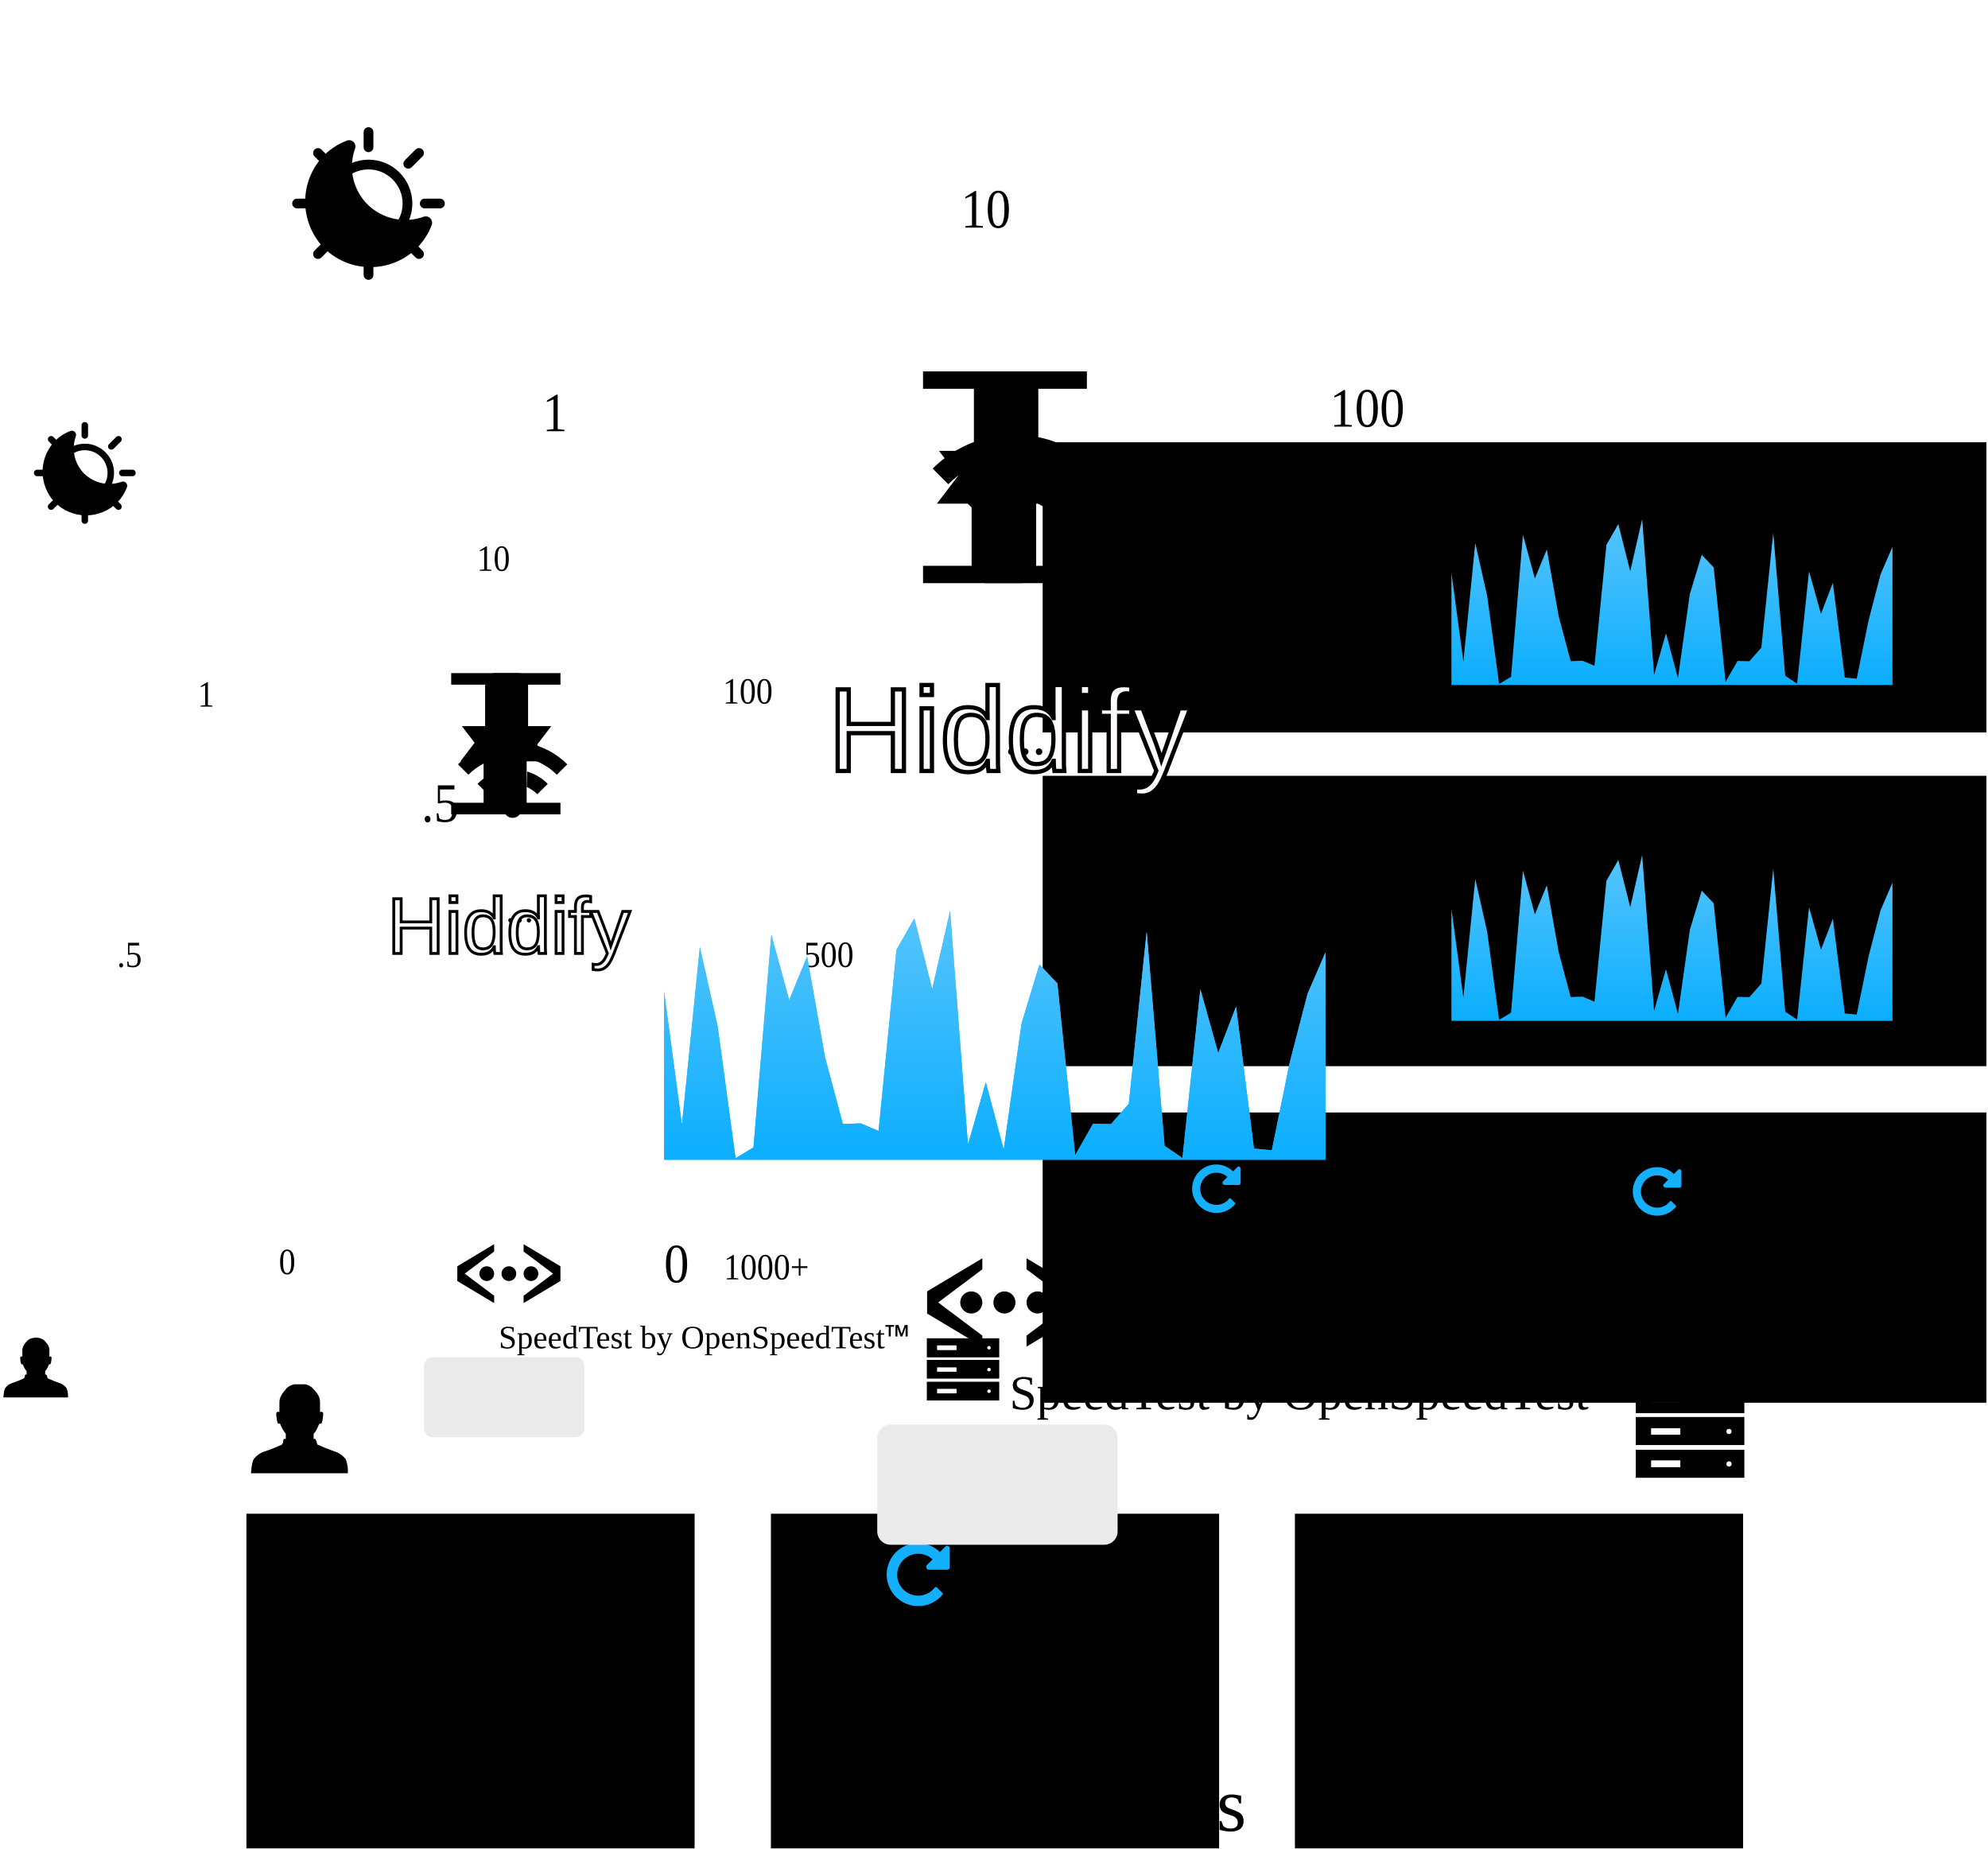
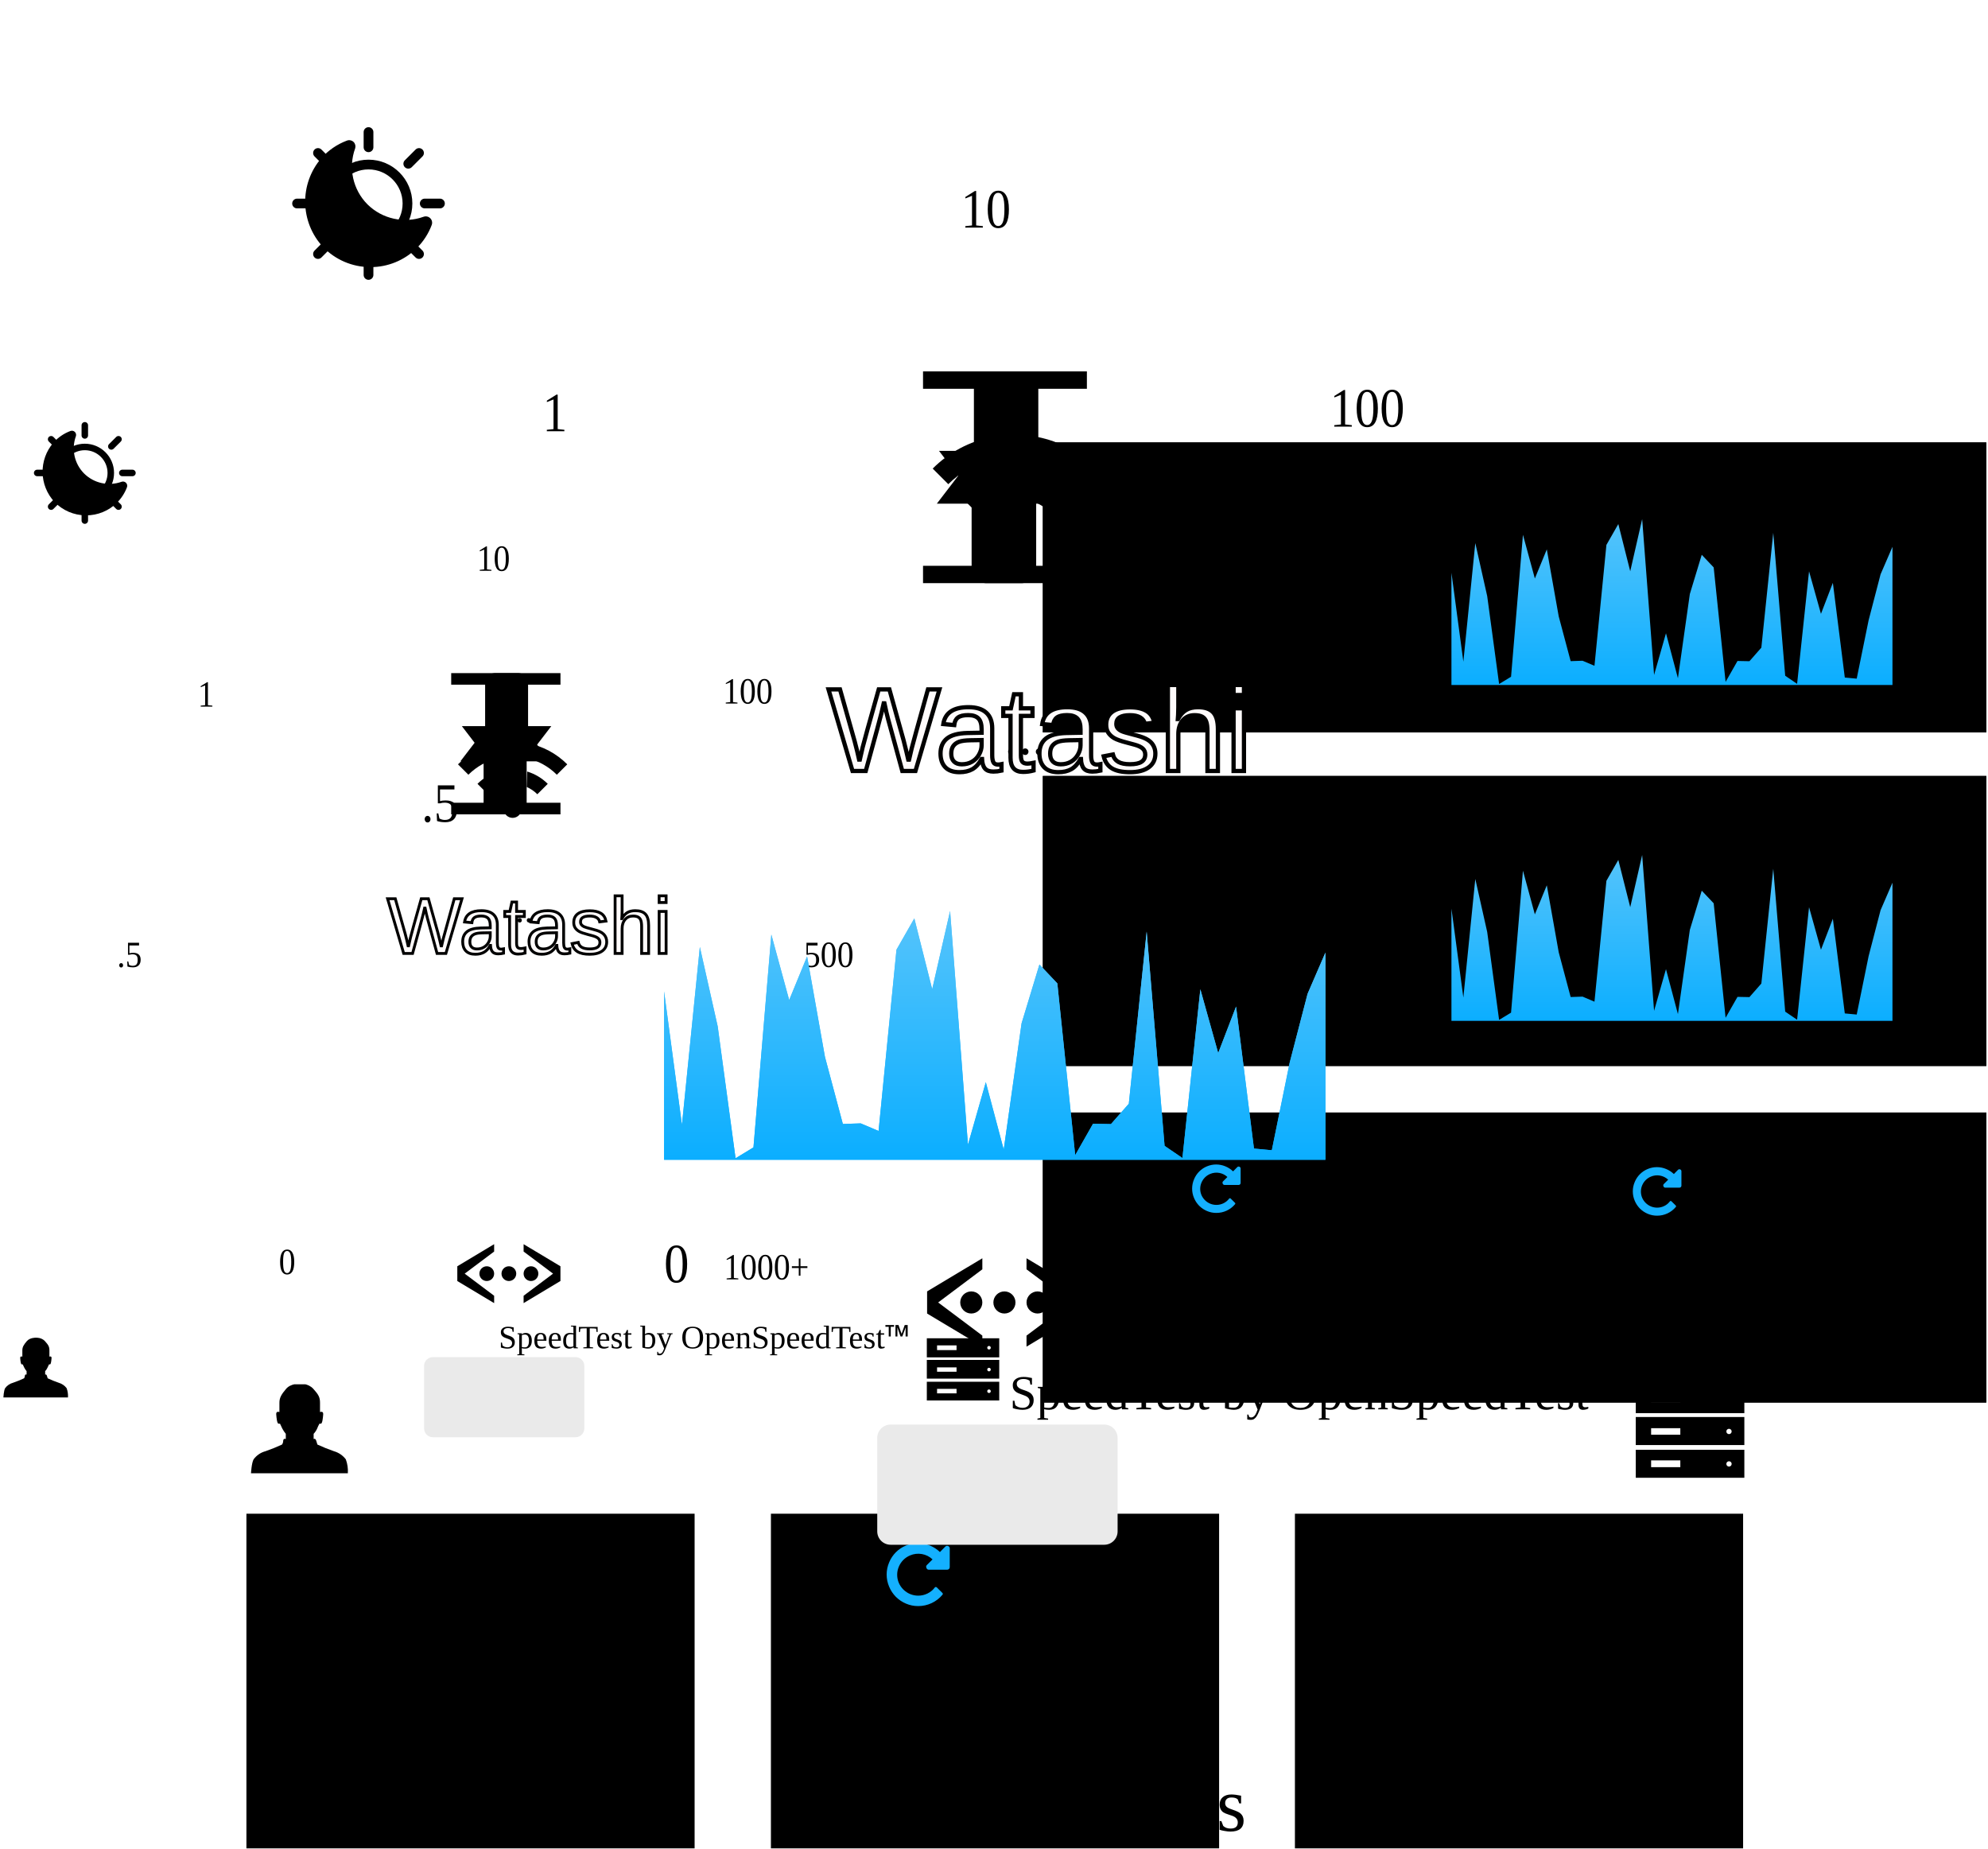
<svg xmlns="http://www.w3.org/2000/svg" xmlns:xlink="http://www.w3.org/1999/xlink" version="1.1" id="OpenSpeedtest" class="openSpeedtestApp">
  <symbol id="logo" viewBox="0 0 262.79 60">
-     <a target="_blank" href="https://github.com/hiddify/hiddify-manager/wiki">
-       <text style="fill: rgb(255, 251, 251); font-family: Arial, sans-serif; font-size: 28px; white-space: pre; stroke: rgb(0,0,0);stroke-width: 1px;" dx="92.854" dy="49.732">Hiddify</text>
+     <a target="_blank" href="https://watashi.cyou">
+       <text style="fill: rgb(255, 251, 251); font-family: Arial, sans-serif; font-size: 28px; white-space: pre; stroke: rgb(0,0,0);stroke-width: 1px;" dx="92.854" dy="49.732">Watashi</text>
      <rect fill="transparent" x="0" y="0" width="265" height="60" />
    </a>
  </symbol>
  <symbol id="mainGaugebg" viewBox="0 0 295.93 270.18">
    <path fill="none" d="M64.32,256.41a137,137,0,1,1,192.09-24.8l-.07.09a134.45,134.45,0,0,1-24.71,24.71" />
  </symbol>
  <symbol id="mainGaugeBlue" viewBox="0 0 295.93 270.18">
    <path fill="none" d="M64.32,256.41a137,137,0,1,1,192.09-24.8l-.07.09a134.45,134.45,0,0,1-24.71,24.71" />
  </symbol>
  <symbol id="mainGaugeWhite" viewBox="0 0 295.93 270.18">
    <path fill="none" d="M64.32,256.41a137,137,0,1,1,192.09-24.8l-.07.09a134.45,134.45,0,0,1-24.71,24.71" />
  </symbol>
  <symbol id="oDoMeter" viewBox="0 0 295.93 270.18">
    <text transform="translate(76.34 264.28) scale(0.9 1)">0</text>
    <text transform="translate(23.81 164.6) scale(0.9 1)">.5</text>
    <text transform="translate(50.01 80.11) scale(0.9 1)">1</text>
    <text transform="translate(140.58 36.04) scale(0.9 1)">10</text>
    <text transform="translate(220.43 79.11) scale(0.9 1)">100</text>
    <text transform="translate(246.71 164.6) scale(0.9 1)">500</text>
    <text id="oDoTopSpeed" class="oDoTop-Speed" transform="translate(220.71 265.99) scale(0.9 1)">1000+</text>
    <text id="oDoLiveSpeed" class="oDoLive-Speed" transform="translate(150 150) scale(1 1)">...</text>
    <text id="oDoLiveStatus" class="oDoLive-Status" transform="translate(151 170) scale(1 1)" />
  </symbol>
  <symbol id="progressBar" viewBox="0 0 293.53 18.38">
    <defs>
      <symbol id="personLeft" class="uiBg" viewBox="0 0 33.46 30.9">
        <path d="M32.7,4.8a7.81,7.81,0,0,1-4.1,2.8,61.42,61.42,0,0,0-5.7,2.3s-.1.3-.4,1.3-.9.6-.9.6v1.8a6.15,6.15,0,0,1,1.2,1.8,14.72,14.72,0,0,0,.8,1.7h.5c.5,0,.7,1.9.8,3.2s-1.1.8-1.1.8v3.2c0,1.9-.5,2.8-2.3,4.8s-4.7,1.8-4.7,1.8-3.1.1-4.7-1.8-2.3-3-2.3-4.8V21.1s-1.2.5-1.1-.8.3-3.2.8-3.2H10s.3-.6.8-1.7A9.62,9.62,0,0,1,12,13.6V11.8s-.8.4-.9-.6a2.26,2.26,0,0,0-.4-1.3A61.42,61.42,0,0,0,5,7.6,7.41,7.41,0,0,1,.9,4.8C.2,3.6,0,0,0,0H33.4A11.7,11.7,0,0,1,32.7,4.8Z" />
      </symbol>
      <symbol id="progressElement" class="uiBg" viewBox="0 0 409.31 10.48">
        <line id="progressbg" class="progressbg" x1="5" y1="5" x2="405" y2="5" />
      </symbol>
      <symbol id="doc" class="uiBg" viewBox="0 0 36.8 31.6">
        <path d="M0,31.6V21.9H36.8v9.7Zm15.1-6H5.2V28h9.9Zm16.5.3a.9.9,0,1,0,.9.9A.9.9,0,0,0,31.6,25.9Z" />
        <path d="M0,20.6V11.1H36.8v9.5Zm15.1-6H5.2v2.2h9.9Zm16.5.2a.9.9,0,1,0,.9.9A.9.9,0,0,0,31.6,14.8Z" />
        <path d="M0,9.5V0H36.8V9.5ZM15.1,3.6H5.2V5.9h9.9Zm16.5.2a.9.9,0,1,0,.9.9A.9.9,0,0,0,31.6,3.8Z" />
      </symbol>
    </defs>
    <g id="Progress">
      <g>
        <use width="33.46" height="30.9" transform="matrix(0.57, 0, 0, -0.57, 0, 17.49)" xlink:href="#personLeft" />
        <use width="409.31" height="10.48" transform="matrix(0.57, 0, 0, -0.57, 28.35, 13.39)" xlink:href="#progressElement" />
        <use width="36.8" height="31.6" transform="matrix(0.58, 0, 0, -0.58, 272.2, 18.38)" xlink:href="#doc" />
      </g>
    </g>
  </symbol>
  <symbol id="upSymbol" viewBox="0 0 32.21 41.62">
    <g>
      <path d="M2.71,26H9.55V38.55a2.93,2.93,0,0,0,2.78,3.07h7.13a2.94,2.94,0,0,0,2.78-3.07V26h6.84L15.89,8.8Z" />
      <rect width="32.21" height="3.41" />
    </g>
  </symbol>
  <symbol id="downSymbol" viewBox="0 0 32.21 41.62">
    <g>
      <path d="M29.51,15.62H22.66V3.08A2.94,2.94,0,0,0,19.88,0H12.76A2.94,2.94,0,0,0,10,3.08V15.62H3.14l13.18,17.2Z" />
      <rect y="38.21" width="32.21" height="3.41" />
    </g>
  </symbol>
  <symbol id="resultCard" viewBox="0 0 278.13 85.49">
    <g>
      <rect width="278.13" height="85.49" />
    </g>
  </symbol>
  <symbol id="resultCardMob" viewBox="0 0 88.1 65.79">
    <g>
      <rect width="88.1" height="65.79" />
    </g>
  </symbol>
  <symbol id="downloadRc1" viewBox="0 0 66.93 13.85">
    <g>
      <text transform="translate(0 10.52)" class="rtext">DOWNLOAD</text>
    </g>
  </symbol>
  <symbol id="uploadRc2" viewBox="0 0 46.73 13.85">
    <g>
      <text transform="translate(0 10.52)" class="rtext">UPLOAD</text>
    </g>
  </symbol>
  <symbol id="pingSymbol" viewBox="0 0 14.28 14.28">
    <g>
      <path d="M13.92.64a.55.55,0,0,0-.65.13L12.06,2A7.21,7.21,0,0,0,9.79.52a7,7,0,0,0-5.42,0,7,7,0,0,0-3.8,3.8,7,7,0,0,0,0,5.54,7.23,7.23,0,0,0,1.52,2.28,7.25,7.25,0,0,0,2.28,1.53,6.89,6.89,0,0,0,2.77.56,7.12,7.12,0,0,0,5.5-2.57.31.31,0,0,0,.07-.21.23.23,0,0,0-.09-.19L11.35,10a.36.36,0,0,0-.24-.09.27.27,0,0,0-.21.11,4.61,4.61,0,0,1-1.67,1.37,4.68,4.68,0,0,1-2.09.48,4.75,4.75,0,0,1-3.36-1.39A4.84,4.84,0,0,1,2.76,9a4.68,4.68,0,0,1-.38-1.85A4.63,4.63,0,0,1,2.76,5.3,4.74,4.74,0,0,1,5.3,2.76a4.72,4.72,0,0,1,5.09.9L9.1,4.94A.54.54,0,0,0,9,5.58.56.56,0,0,0,9.52,6h4.17a.61.61,0,0,0,.42-.17.57.57,0,0,0,.17-.42V1.19a.56.56,0,0,0-.36-.55Z" style="fill: #14b0fe" />
    </g>
  </symbol>
  <symbol id="pingRc3" viewBox="0 0 28.43 13.85">
    <g>
      <text transform="translate(0 10.52)" class="rtext">PING</text>
    </g>
  </symbol>
  <symbol id="jitterRc3" viewBox="0 0 39.95 13.85">
    <text class="rtext" transform="translate(0 9.64)">JITTER</text>
  </symbol>
  <symbol id="downResultC1" viewBox="0 0 53.35 39.8">
    <text id="downResult" transform="translate(0 20.07)" class="rtextnum">---</text>
    <text x="0" y="35" class="rtextmbms">Mbps</text>
  </symbol>
  <symbol id="upResultC2" viewBox="0 0 53.35 39.8">
    <text id="upRestxt" transform="translate(0 20.07)" class="rtextnum">---</text>
    <text x="0" y="36.09" class="rtextmbms">Mbps</text>
  </symbol>
  <symbol id="pingResultC3" viewBox="0 0 40.01 39.79">
    <text transform="translate(0 20.07)" id="pingResult" class="rtextnum">--</text>
    <text x="0" y="35" class="rtextmbms">ms</text>
  </symbol>
  <symbol id="jitterResultC3" viewBox="0 0 21.99 39.79">
    <text id="jitterDesk" transform="translate(2.33 20.07)" class="rtextnum">--</text>
    <text x="2" y="35" xml:space="preserve" class="rtextmbms">ms</text>
  </symbol>
  <symbol style="fill: url(#gradient)" id="graphc1" viewBox="0 0 200 100">
    <polygon points="0,50 0.00,16.91 3.51,43.13 7.03,8.17 10.54,23.80 14.05,49.71 17.57,47.57 21.08,5.73 24.59,18.61 28.11,10.03 31.62,29.77 35.14,42.97 38.65,42.85 42.16,44.34 45.68,8.71 49.19,2.56 52.70,16.48 56.22,1.10 59.73,47.04 63.24,34.75 66.76,48.00 70.27,23.19 73.78,11.62 77.30,15.34 80.81,49.09 84.32,42.92 87.84,42.99 91.35,38.99 94.86,5.15 98.38,47.27 101.89,49.66 105.41,16.49 108.92,29.03 112.43,19.89 115.95,47.80 119.46,48.13 122.97,30.92 126.49,17.38 130.00,9.27 130,50" class="line" />
  </symbol>
  <symbol style="fill: url(#gradient)" id="graphc2" viewBox="0 0 200 100">
    <polygon points="0,50 0.00,16.91 3.51,43.13 7.03,8.17 10.54,23.80 14.05,49.71 17.57,47.57 21.08,5.73 24.59,18.61 28.11,10.03 31.62,29.77 35.14,42.97 38.65,42.85 42.16,44.34 45.68,8.71 49.19,2.56 52.70,16.48 56.22,1.10 59.73,47.04 63.24,34.75 66.76,48.00 70.27,23.19 73.78,11.62 77.30,15.34 80.81,49.09 84.32,42.92 87.84,42.99 91.35,38.99 94.86,5.15 98.38,47.27 101.89,49.66 105.41,16.49 108.92,29.03 112.43,19.89 115.95,47.80 119.46,48.13 122.97,30.92 126.49,17.38 130.00,9.27 130,50" class="line2" />
  </symbol>
  <symbol id="jitterMob" viewBox="0 0 58.1 35.77">
    <text id="pingMobres" transform="translate(11.07 18.05)" class="rtextnum">--</text>
    <text x="-8" y="33.46" class="rtextmbms">Jitter</text>
    <text id="JitterResultMon" x="17" y="33.46" class="jitter-Mob">--</text>
    <text id="JitterResultms" x="36" y="33.46" class="rtextmbms">ms</text>
  </symbol>
  <symbol id="settings" viewBox="0 0 100 125">
    <rect fill="transparent" x="0" y="25" width="100" height="50" />
    <path d="M36.43,29.64,9.29,50,36.43,70.36v6.78L2.5,56.79V43.21L36.43,22.86Z" />
    <path d="M63.57,70.36,90.71,50,63.57,29.64V22.86L97.5,43.21V56.79L63.57,77.14Z" />
    <circle cx="29.64" cy="50" r="6.79" />
    <circle cx="50" cy="50" r="6.79" />
    <circle cx="70.36" cy="50" r="6.79" />
  </symbol>
  <symbol id="playButton" style="fill: #eaeaea" viewBox="0 0 191.255 191.255">
    <rect width="180" height="90" rx="10" ry="10" class="startButton" />
    <text class="buttonTxt" x="90" y="60">Start</text>
  </symbol>
  <symbol id="introProgress" viewBox="0 0 409.31 10.48">
    <line x1="5" y1="5" x2="405" y2="5" />
  </symbol>
  <symbol id="ConnectError" viewBox="0 0 489.6 489.6">
    <a target="_blank" href="https://openspeedtest.com/FAQ.php?ref=NetworkError">
      <g>
        <g>
          <path d="M179.6,235.6c-33.7,10.3-65.5,28.5-92.2,55.1l46.6,46.6c13.9-13.9,30.1-24.8,47.6-32.5L179.6,235.6z" />
          <path d="M175.8,109C111.3,122,49.9,153.4,0,203.3l46.6,46.6c37.5-37.5,83.1-61.9,131.2-73.7L175.8,109z" />
          <path d="M313.8,109l-2,67.3c48.1,11.8,93.7,36.2,131.2,73.7l46.6-46.6C439.8,153.4,378.3,122,313.8,109z" />
          <path d="M307.9,304.8c17.5,7.7,33.7,18.6,47.7,32.6l46.6-46.6c-26.6-26.6-58.5-44.9-92.2-55.2L307.9,304.8z" />
        </g>
        <circle cx="244.8" cy="403.2" r="40" />
        <g>
          <path d="M260.6,330.4h-31.7c-8.3,0-15.1-6.6-15.3-14.9L206,62.2c-0.3-8.6,6.7-15.8,15.3-15.8h47c8.6,0,15.6,7.1,15.3,15.8                  l-7.7,253.3C275.7,323.8,268.9,330.4,260.6,330.4z" />
        </g>
      </g>
    </a>
  </symbol>
  <symbol class="Your-IP" viewBox="0 0 300 299.12">
    <text id="YourIP" transform="translate(140 228) scale(.8 .8)">SpeedTest by OpenSpeedTest™️</text>
  </symbol>
  <symbol id="light" viewBox="0 0 512 512">
    <g>
      <path d="M256,108.936c-81.091,0-147.064,65.973-147.064,147.064S174.909,403.064,256,403.064S403.064,337.091,403.064,256         S337.091,108.936,256,108.936z M256,370.383c-63.071,0-114.383-51.312-114.383-114.383c0-63.071,51.312-114.383,114.383-114.383         c63.071,0,114.383,51.312,114.383,114.383C370.383,319.071,319.071,370.383,256,370.383z" />
      <path d="M256,83.708c9.024,0,16.34-7.316,16.34-16.34V16.34C272.34,7.316,265.024,0,256,0c-9.024,0-16.34,7.316-16.34,16.34         v51.027C239.66,76.391,246.976,83.708,256,83.708z" />
      <path d="M256,428.292c-9.024,0-16.34,7.316-16.34,16.34v51.027c0,9.024,7.316,16.34,16.34,16.34c9.024,0,16.34-7.316,16.34-16.34         v-51.027C272.34,435.609,265.024,428.292,256,428.292z" />
      <path d="M111.062,134.171c6.38,6.381,16.727,6.381,23.109,0c6.381-6.38,6.381-16.727,0-23.109L98.089,74.981         c-6.38-6.381-16.727-6.381-23.109,0c-6.381,6.38-6.381,16.727,0,23.109L111.062,134.171z" />
      <path d="M400.938,377.829c-6.38-6.381-16.727-6.38-23.109,0c-6.381,6.38-6.381,16.727,0,23.109l36.081,36.082         c6.38,6.382,16.727,6.382,23.109,0c6.382-6.38,6.382-16.727,0-23.109L400.938,377.829z" />
      <path d="M83.708,256c0-9.024-7.316-16.34-16.34-16.34H16.34C7.316,239.66,0,246.976,0,256c0,9.024,7.316,16.34,16.34,16.34         h51.027C76.391,272.34,83.708,265.024,83.708,256z" />
      <path d="M495.66,239.66h-51.027c-9.024,0-16.34,7.316-16.34,16.34c0,9.024,7.316,16.34,16.34,16.34h51.027         c9.024,0,16.34-7.316,16.34-16.34C512,246.976,504.684,239.66,495.66,239.66z" />
      <path d="M111.062,377.829l-36.081,36.082c-6.381,6.382-6.381,16.727,0,23.109c6.38,6.382,16.727,6.383,23.109,0l36.081-36.082         c6.381-6.381,6.381-16.727,0-23.109C127.79,371.447,117.443,371.447,111.062,377.829z" />
      <path d="M400.938,134.171l36.081-36.082c6.382-6.381,6.382-16.727,0-23.109c-6.38-6.381-16.727-6.381-23.109,0l-36.081,36.082         c-6.381,6.381-6.381,16.727,0,23.109C384.21,140.552,394.557,140.553,400.938,134.171z" />
    </g>
    <rect fill="none" width="512" cursor="pointer" pointer-events="visible" height="512" />
  </symbol>
  <symbol id="dark" viewBox="0 0 1024 1024">
    <path d="M524.8 938.667h-4.267a439.893 439.893 0 0 1-313.173-134.4 446.293 446.293 0 0 1-11.093-597.333 432.213 432.213 0 0 1 170.667-116.907 42.667 42.667 0 0 1 45.227 9.387 42.667 42.667 0 0 1 10.24 42.667 358.4 358.4 0 0 0 82.773 375.893 361.387 361.387 0 0 0 376.747 82.773 42.667 42.667 0 0 1 54.187 55.04A433.493 433.493 0 0 1 836.267 810.667a438.613 438.613 0 0 1-311.467 128z" />
  </symbol>
  <a id="resultsData">
    <svg class="Desktop" viewBox="0 0 586 346">
      <g id="UI-Desk">
        <use id="mainGaugebg-Desk" class="main-Gaugebg" xlink:href="#mainGaugebg" x="10.28" y="36.11" width="273.94" height="245.39" />
        <use id="mainGaugeBlue-Desk" class="main-GaugeBlue" xlink:href="#mainGaugeBlue" x="10.28" y="36.11" width="273.94" height="245.39" />
        <use id="mainGaugeWhite-Desk" class="main-GaugeWhite" xlink:href="#mainGaugeWhite" x="10.28" y="36.11" width="273.94" height="245.39" />
        <use xlink:href="#resultCard" class="Cards" x="307.4" y="31" width="278.1" height="85.5">
						</use>
        <use xlink:href="#resultCard" class="Cards" x="307.4" y="129.3" width="278.1" height="85.5">
						</use>
        <use xlink:href="#resultCard" class="Cards" x="307.4" y="228.5" width="278.1" height="85.5">
						</use>
        <use id="downSymbolDesk" xlink:href="#downSymbol" class="Desktop" x="133" y="99" width="32.21" height="41.62" />
        <use id="upSymbolDesk" xlink:href="#upSymbol" class="Desktop" x="133" y="99" width="32.21" height="41.62" />
        <use id="ConnectErrorDesk" xlink:href="#ConnectError" class="ConnectError" x="135" y="107.8" width="32.21" height="41.62" />
        <use class="oDo-Meter" xlink:href="#oDoMeter" x="10.28" y="36.11" width="273.94" height="245.39" />
        <use xlink:href="#progressBar" x="1" y="295" width="293.53" height="18.38" />
        <use id="progressStatus-Desk" class="intro-Progress" xlink:href="#introProgress" x="29" y="295" width="234" height="21" />
        <use xlink:href="#downloadRc1" x="335.05" y="50.28" width="67" height="16">
						</use>
        <use xlink:href="#uploadRc2" x="345.33" y="145.2" width="47" height="16">
						</use>
        <use xlink:href="#pingSymbol" x="351.4" y="243.8" width="14.3" height="14.4" />
        <use xlink:href="#pingSymbol" x="481.3" y="244.6" width="14.33" height="14.4" />
        <use xlink:href="#pingRc3" x="367.01" y="244.68" width="28" height="16">
						</use>
        <use xlink:href="#jitterRc3" x="495.61" y="246.3" width="39.95" height="13.85">
						</use>
        <use xlink:href="#upSymbol" class="Symbol" x="329" y="146.5" width="11.8" height="13.9" />
        <use xlink:href="#downSymbol" class="Symbol" x="318.7" y="51.9" width="11.8" height="13.8" />
        <use xlink:href="#graphc2" x="427.84" y="134" width="200" height="135">
						</use>
        <use xlink:href="#graphc1" x="427.84" y="35" width="200" height="135">
						</use>
        <use xlink:href="#downResultC1" x="298" y="67.21" width="200" height="45.1">
						</use>
        <use xlink:href="#upResultC2" x="298" y="162.13" width="200" height="45.1">
						</use>
        <use xlink:href="#pingResultC3" x="303.73" y="261.55" width="200" height="45.1">
						</use>
        <use xlink:href="#jitterResultC3" x="420.04" y="262.17" width="200" height="45.1">
						</use>
      </g>
      <g id="intro-Desk">
        <use id="logo-Desk" xlink:href="#logo" x="35" y="140" width="222.8" height="50.22" />
        <use id="deskStart" class="deskStart" xlink:href="#mainGaugebg" x="10.28" y="36.11" width="273.94" height="245.39" />
        <use xlink:href="#resultCard" class="Cards" x="307.4" y="31" width="278.1" height="85.5" />
        <use xlink:href="#resultCard" class="Cards" x="307.4" y="228.5" width="278.1" height="85.5" />
        <use xlink:href="#resultCard" class="Cards" x="307.4" y="129.3" width="278.1" height="85.5" />
        <use xlink:href="#downloadRc1" x="335.05" y="50.28" width="67" height="16">
						</use>
        <use xlink:href="#uploadRc2" x="345.33" y="145.2" width="47" height="16">
						</use>
        <use xlink:href="#pingSymbol" x="351.4" y="243.8" width="14.3" height="14.4" />
        <use xlink:href="#pingSymbol" x="481.3" y="244.6" width="14.33" height="14.4" />
        <use xlink:href="#pingRc3" x="367.01" y="244.68" width="28" height="16">
						</use>
        <use xlink:href="#jitterRc3" x="495.61" y="246.3" width="39.95" height="13.85">
						</use>
        <use xlink:href="#upSymbol" class="Symbol" x="329" y="146.5" width="11.8" height="13.9" />
        <use xlink:href="#downSymbol" class="Symbol" x="318.7" y="51.9" width="11.8" height="13.8" />
        <use xlink:href="#graphc2" x="427.84" y="134" width="200" height="135">
						</use>
        <use xlink:href="#graphc1" x="427.84" y="35" width="200" height="135">
						</use>
        <use xlink:href="#downResultC1" x="298" y="67.21" width="200" height="45.1">
						</use>
        <use xlink:href="#upResultC2" x="298" y="162.13" width="200" height="45.1">
						</use>
        <use xlink:href="#pingResultC3" x="303.73" y="261.55" width="200" height="45.1">
						</use>
        <use xlink:href="#jitterResultC3" x="420.04" y="262.17" width="200" height="45.1">
						</use>
        <use id="nightmode" class="darkmode" xlink:href="#dark" x="10" y="25" width="30" height="30" />
        <use id="daymode" class="darkmode" xlink:href="#light" x="10" y="25" width="30" height="30" />
        <use id="startButtonDesk" class="startButton" xlink:href="#playButton" x="125" y="300.6" width="50.2" height="50.2">
						</use>
        <use id="settingsDesk" class="Startsettings" xlink:href="#settings" x="100" y="260" width="100" height="40">
						</use>
        <use class="Desktop" id="ipDesk" xlink:href="#YourIP" x="7" y="70" />
      </g>
    </svg>
    <svg class="Mobile" viewBox="0 0 295.9 363.3">
      <g id="UI-Mob">
        <use id="mainGaugebg-Mob" class="main-Gaugebg" xlink:href="#mainGaugebg" x="11.18" y="12" width="273.94" height="245.39" />
        <use id="mainGaugeBlue-Mob" class="main-GaugeBlue" xlink:href="#mainGaugeBlue" x="11.18" y="12" width="273.94" height="245.39" />
        <use id="mainGaugeWhite-Mob" class="main-GaugeWhite" xlink:href="#mainGaugeWhite" x="11.18" y="12" width="273.94" height="245.39" />
        <use xlink:href="#resultCardMob" class="Cards" x="1" y="297.52" width="88.1" height="65.8">
						</use>
        <use xlink:href="#resultCardMob" class="Cards" x="104.1" y="297.52" width="88.1" height="65.8">
						</use>
        <use xlink:href="#resultCardMob" class="Cards" x="207.1" y="297.52" width="88.1" height="65.8">
						</use>
        <use id="upSymbolMob" xlink:href="#upSymbol" class="Mobile" x="134" y="73" width="32.21" height="41.62" />
        <use id="downSymbolMob" xlink:href="#downSymbol" class="Mobile" x="134" y="73" width="32.21" height="41.62" />
        <use id="ConnectErrorMob" xlink:href="#ConnectError" class="ConnectError" x="135.9" y="74.02" width="32.21" height="41.62" />
        <use class="oDo-Meter" xlink:href="#oDoMeter" x="11.18" y="12" width="273.94" height="245.39" />
        <use xlink:href="#progressBar" x="1.9" y="272.08" width="293.53" height="18.38" />
        <use id="progressStatus-Mob" class="intro-Progress" xlink:href="#introProgress" x="29" y="272" width="234.5" height="21.5" />
        <use xlink:href="#downloadRc1" x="22.36" y="301.63" width="60" height="15">
						</use>
        <use xlink:href="#uploadRc2" x="237.51" y="301.64" width="42" height="15">
						</use>
        <use xlink:href="#pingRc3" x="143.88" y="301.72" width="26" height="15">
						</use>
        <use xlink:href="#upSymbol" class="Symbol" x="221.8" y="303.42" width="12.3" height="10.6" />
        <use xlink:href="#downSymbol" class="Symbol" x="7.7" y="303.42" width="10.6" height="12.4" />
        <use xlink:href="#pingSymbol" x="126.8" y="303.32" width="12.5" height="12.4" />
        <use id="graphMob1" xlink:href="#graphc1" x="83.1" y="160.45" width="200" height="135">
						</use>
        <use id="graphMob2" xlink:href="#graphc2" x="83.1" y="160.45" width="200" height="135">
						</use>
        <use xlink:href="#jitterMob" x="71.14" y="317.65" width="200" height="45.1">
						</use>
        <use xlink:href="#upResultC2" x="182" y="317.67" width="200" height="45.1">
						</use>
        <use xlink:href="#downResultC1" x="-25" y="317.64" width="200" height="45.1">
						</use>
      </g>
      <g id="intro-Mob">
        <use id="nightmode-Mob" class="darkmode" xlink:href="#dark" x="10" y="25" width="30" height="30" />
        <use id="daymode-Mob" class="darkmode" xlink:href="#light" x="10" y="25" width="30" height="30" />
        <use id="logo-Desk" xlink:href="#logo" x="38" y="110" width="218.8" height="50.22" />
        <use id="deskStartMob" class="deskStart" xlink:href="#mainGaugebg" x="11.18" y="12" width="273.94" height="245.39" />
        <use id="startButtonMob" class="startButton" xlink:href="#playButton" x="125" y="280" width="50.2" height="50.2">
						</use>
        <use id="settingsMob" class="Startsettings" xlink:href="#settings" x="100" y="240" width="100" height="40">
						</use>
        <use class="Mobile" id="ipMob" xlink:href="#YourIP" x="11" y="49" />
      </g>
    </svg>
  </a>
  <linearGradient id="gradient" x1="0%" y1="0%" x2="0%" y2="100%">
    <stop offset="0%" stop-color="#56c4fb" />
    <stop offset="100%" stop-color="#0baeff" />
  </linearGradient>
  <radialGradient id="RadialGradient1">
    <stop offset="0%" stop-color="#56c4fb" />
    <stop offset="100%" stop-color="#0baeff" />
  </radialGradient>
</svg>
